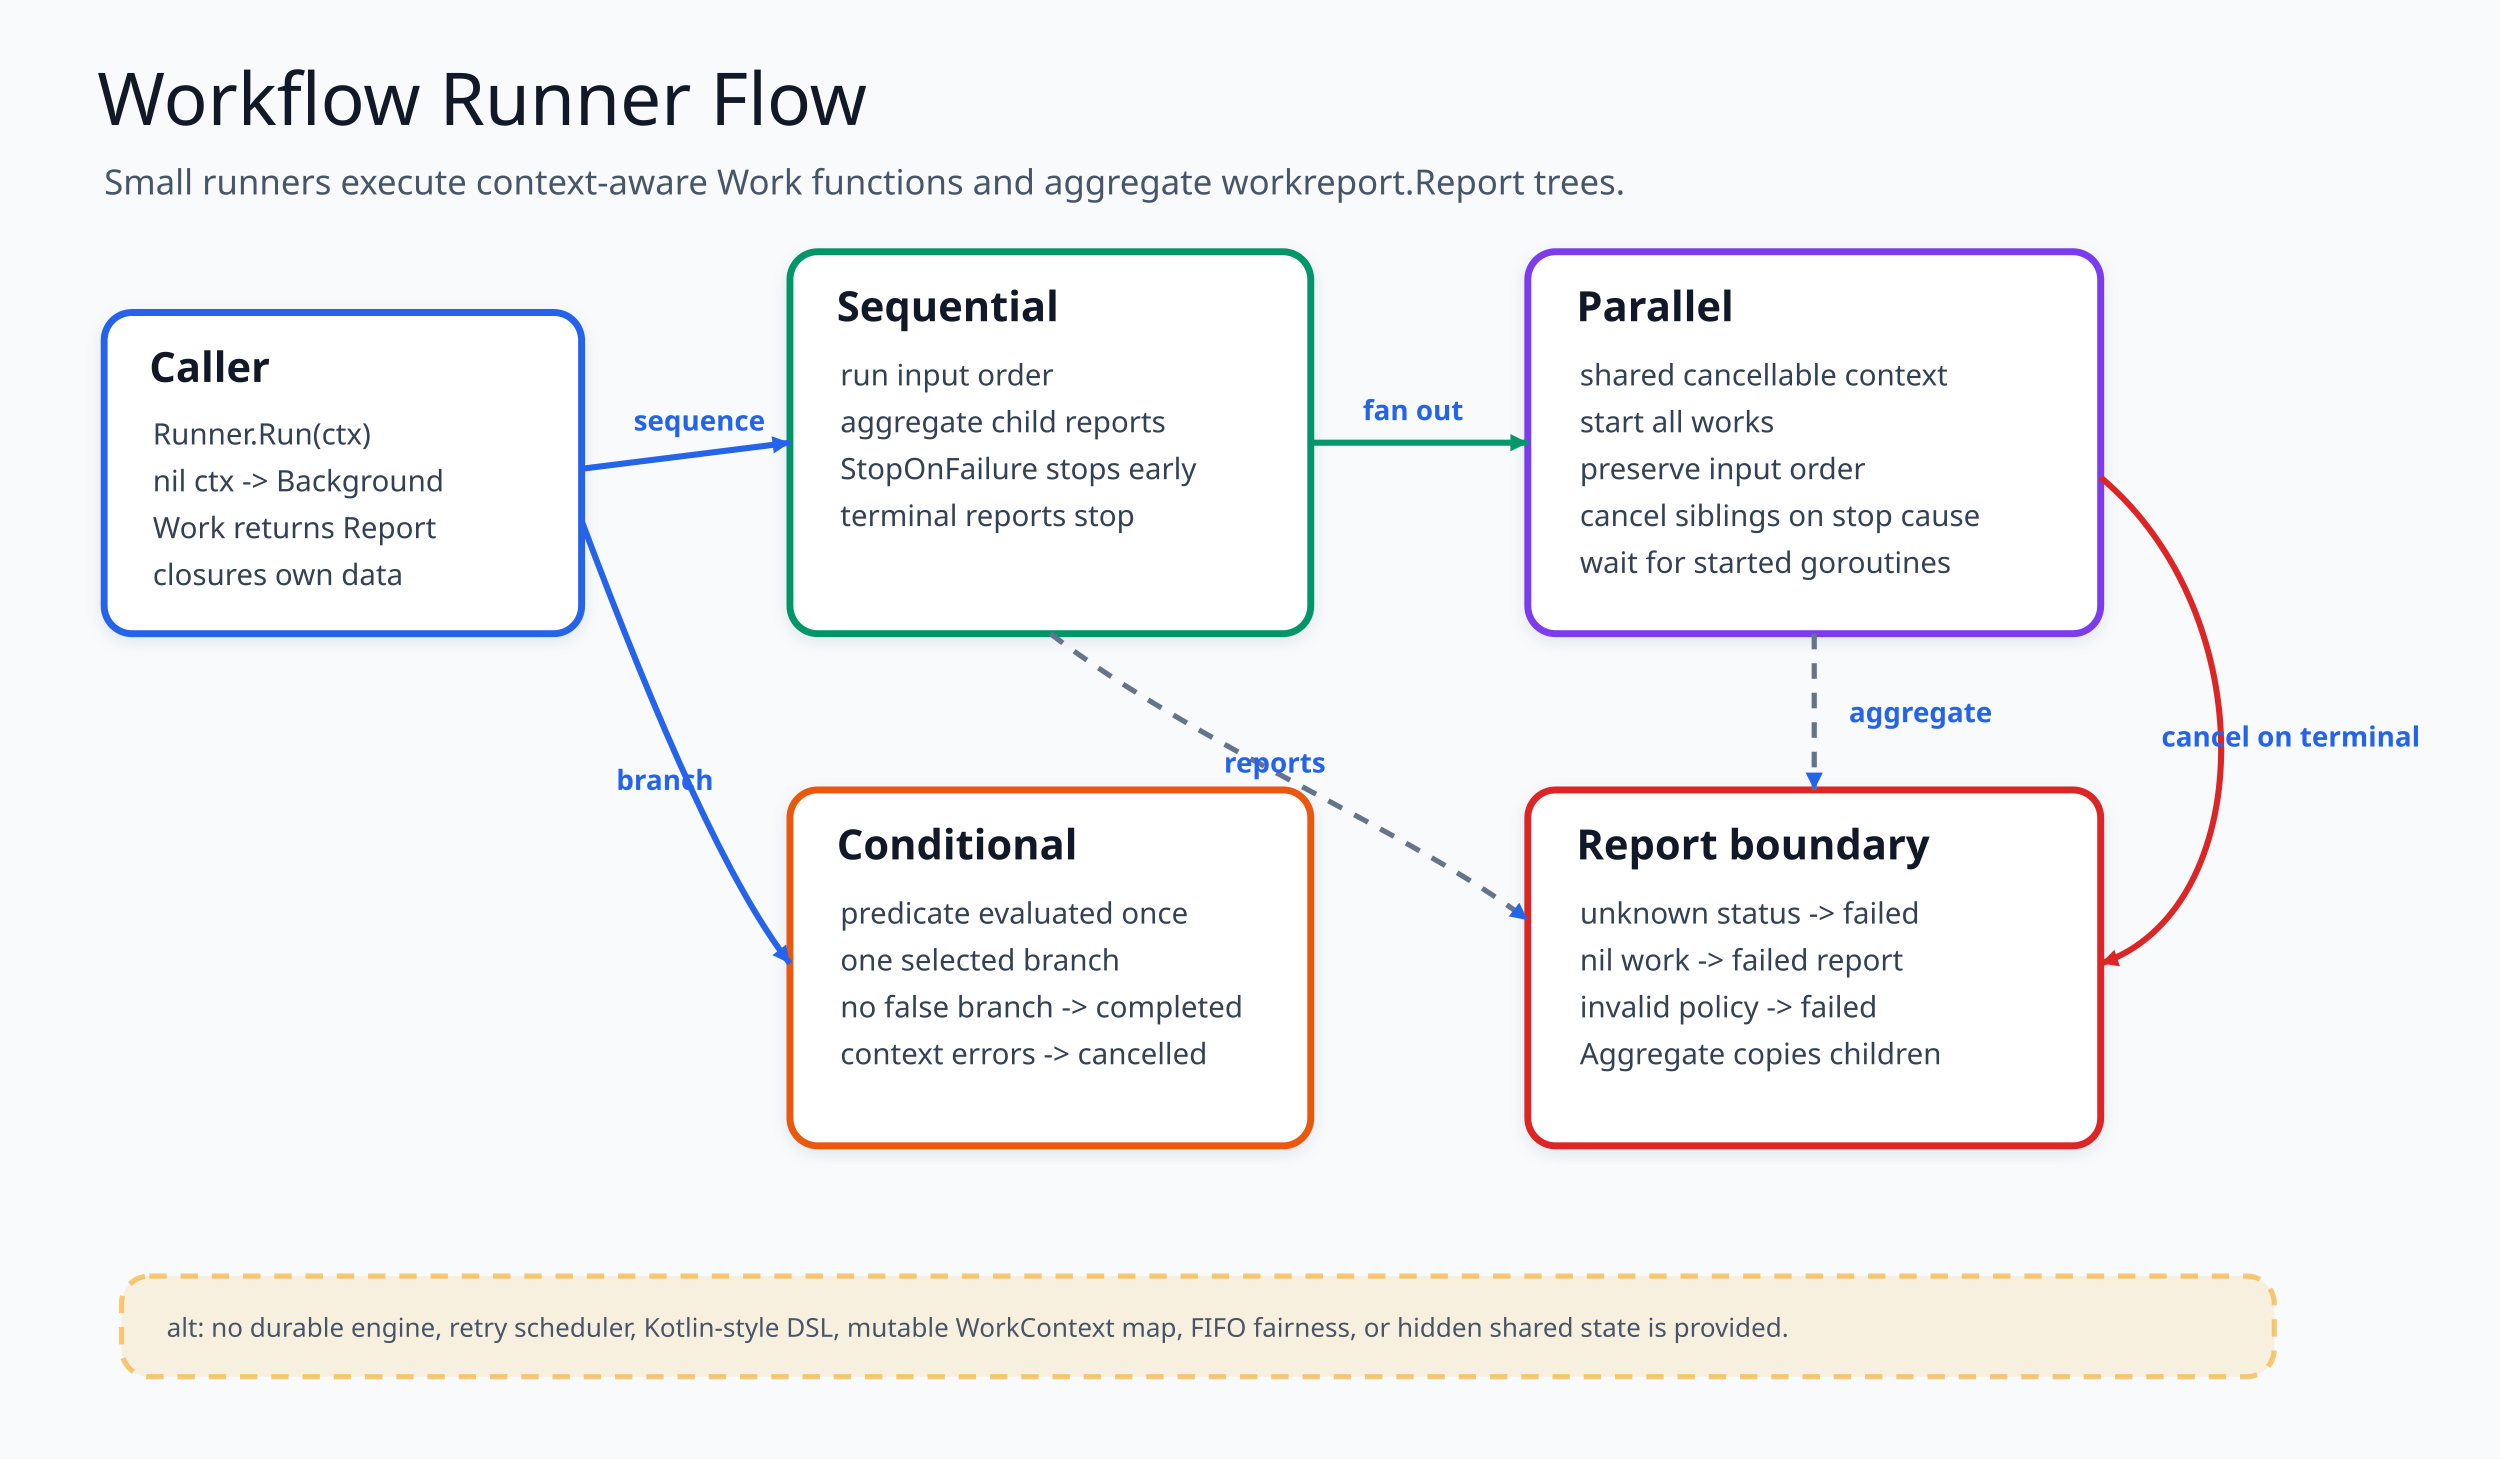
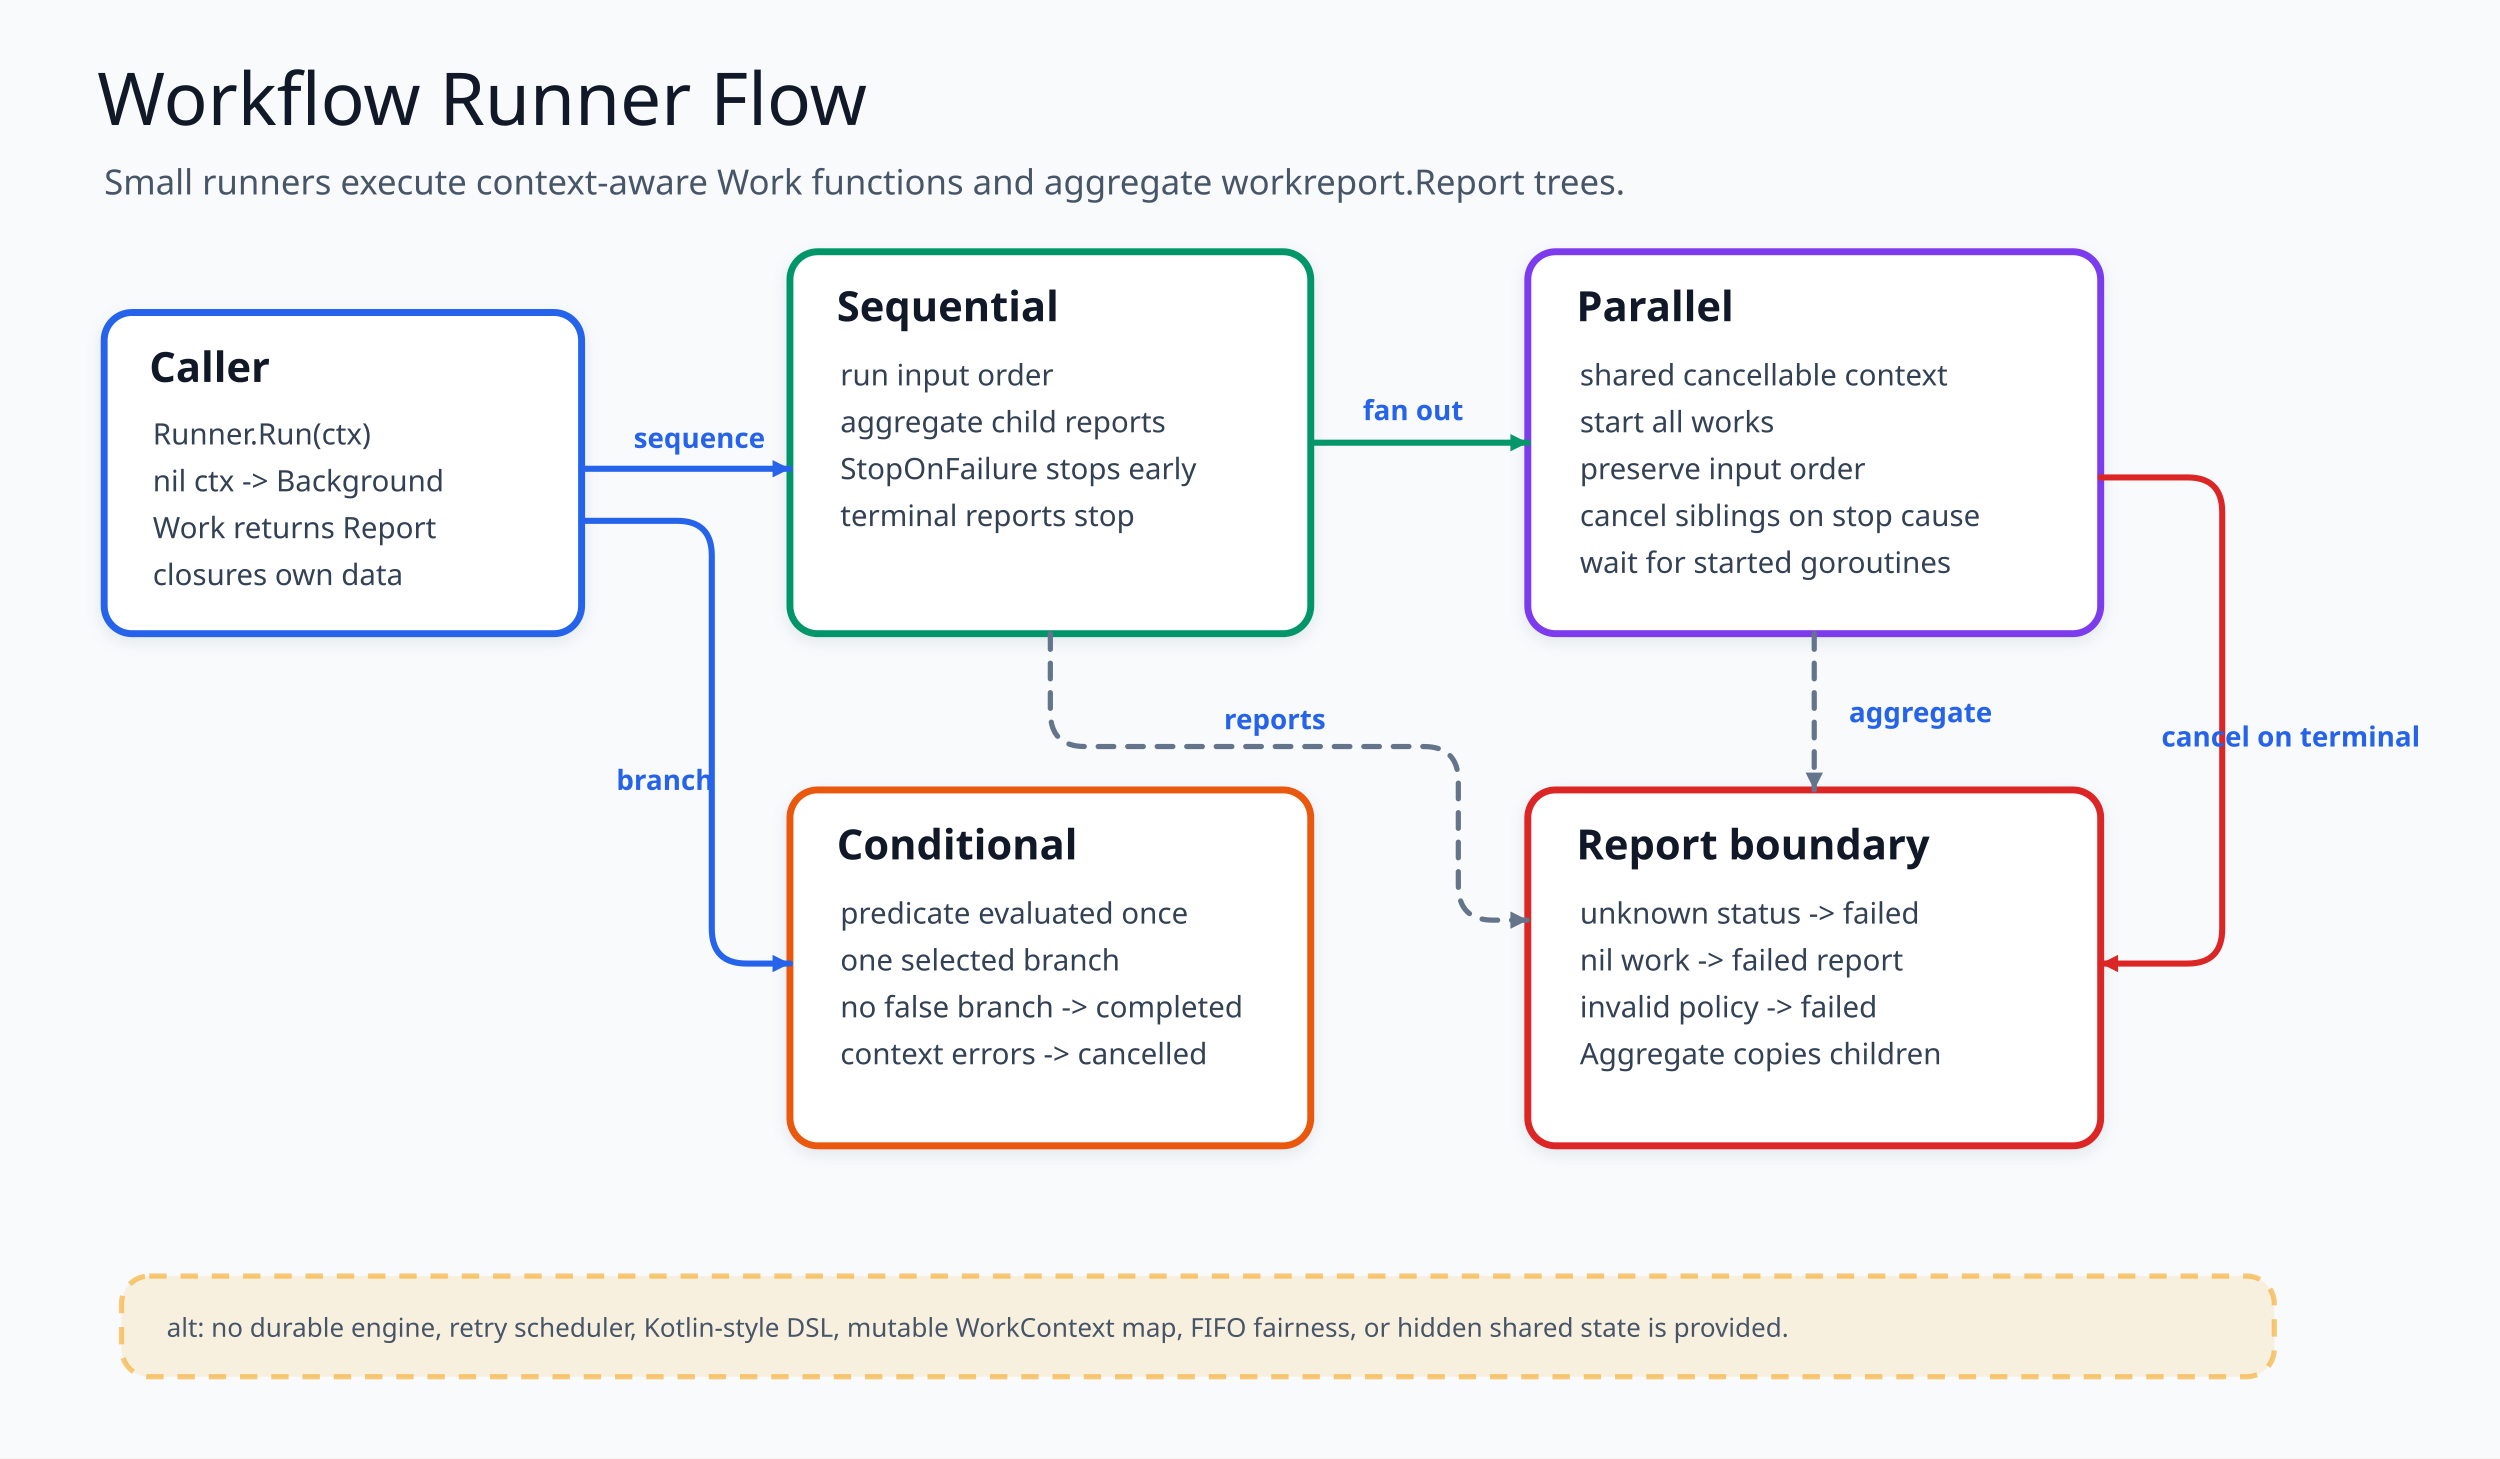
<svg xmlns="http://www.w3.org/2000/svg" width="1440" height="840" viewBox="0 0 1440 840">
  <defs>
    <marker id="arrow" markerWidth="12" markerHeight="10" refX="10" refY="5" orient="auto" markerUnits="userSpaceOnUse">
      <path d="M0,0 L10,5 L0,10 z" fill="#2563eb" />
    </marker>
    <marker id="arrow-green" markerWidth="12" markerHeight="10" refX="10" refY="5" orient="auto" markerUnits="userSpaceOnUse">
      <path d="M0,0 L10,5 L0,10 z" fill="#059669" />
    </marker>
    <marker id="arrow-red" markerWidth="12" markerHeight="10" refX="10" refY="5" orient="auto" markerUnits="userSpaceOnUse">
      <path d="M0,0 L10,5 L0,10 z" fill="#dc2626" />
    </marker>
+     <marker id="arrow-gray" markerWidth="12" markerHeight="10" refX="10" refY="5" orient="auto" markerUnits="userSpaceOnUse">
+       <path d="M0,0 L10,5 L0,10 z" fill="#64748b" />
+     </marker>
    <filter id="shadow" x="-10%" y="-10%" width="120%" height="125%">
      <feDropShadow dx="0" dy="3" stdDeviation="4" flood-color="#94a3b8" flood-opacity=".22" />
    </filter>
  </defs>
  <style>
  @font-face{font-family:'Architects Daughter';src:local('Architects Daughter');}
  @font-face{font-family:'Comic Mono';src:local('Comic Mono');}
-   .bg{fill:#f8fafc}.title{font:42px 'Architects Daughter';fill:#111827}.sub{font:20px 'Comic Mono';fill:#475569}.card-title{font:24px 'Comic Mono';font-weight:700;fill:#111827}.body{font:17px 'Comic Mono';fill:#334155}.small{font:15px 'Comic Mono';fill:#475569}.label{font:16px 'Comic Mono';fill:#2563eb;font-weight:700}.line{stroke:#2563eb;stroke-width:3.5;fill:none;marker-end:url(#arrow)}.line-green{stroke:#059669;stroke-width:3.5;fill:none;marker-end:url(#arrow-green)}.line-red{stroke:#dc2626;stroke-width:3.5;fill:none;marker-end:url(#arrow-red)}.dash{stroke:#64748b;stroke-width:3;stroke-dasharray:9 8;fill:none;marker-end:url(#arrow)}.card{fill:#fff;stroke-width:4}.alt{fill:#f59e0b;fill-opacity:.12;stroke:#f59e0b;stroke-opacity:.55;stroke-dasharray:10 8;stroke-width:3}
+   .bg{fill:#f8fafc}.title{font:42px 'Architects Daughter';fill:#111827}.sub{font:20px 'Comic Mono';fill:#475569}.card-title{font:24px 'Comic Mono';font-weight:700;fill:#111827}.body{font:17px 'Comic Mono';fill:#334155}.small{font:15px 'Comic Mono';fill:#475569}.label{font:16px 'Comic Mono';fill:#2563eb;font-weight:700}.line{stroke:#2563eb;stroke-width:3.5;fill:none;marker-end:url(#arrow);stroke-linecap:round;stroke-linejoin:round}.line-green{stroke:#059669;stroke-width:3.5;fill:none;marker-end:url(#arrow-green);stroke-linecap:round;stroke-linejoin:round}.line-red{stroke:#dc2626;stroke-width:3.5;fill:none;marker-end:url(#arrow-red);stroke-linecap:round;stroke-linejoin:round}.dash{stroke:#64748b;stroke-width:3;stroke-dasharray:9 8;fill:none;marker-end:url(#arrow-gray);stroke-linecap:round;stroke-linejoin:round}.card{fill:#fff;stroke-width:4}.alt{fill:#f59e0b;fill-opacity:.12;stroke:#f59e0b;stroke-opacity:.55;stroke-dasharray:10 8;stroke-width:3}
</style>
  <rect class="bg" width="1440" height="840" />
  <text class="title" x="56" y="72">Workflow Runner Flow</text>
  <text class="sub" x="60" y="112">Small runners execute context-aware Work functions and aggregate workreport.Report trees.</text>
  <rect class="card" x="60" y="180" width="275" height="185" rx="16" fill="#eff6ff" stroke="#2563eb" filter="url(#shadow)" />
  <text class="card-title" x="86" y="220">Caller</text>
  <text class="body" x="88" y="256">Runner.Run(ctx)</text>
  <text class="body" x="88" y="283">nil ctx -&gt; Background</text>
  <text class="body" x="88" y="310">Work returns Report</text>
  <text class="body" x="88" y="337">closures own data</text>
  <rect class="card" x="455" y="145" width="300" height="220" rx="16" fill="#ecfdf5" stroke="#059669" filter="url(#shadow)" />
  <text class="card-title" x="482" y="185">Sequential</text>
  <text class="body" x="484" y="222">run input order</text>
  <text class="body" x="484" y="249">aggregate child reports</text>
  <text class="body" x="484" y="276">StopOnFailure stops early</text>
  <text class="body" x="484" y="303">terminal reports stop</text>
  <rect class="card" x="455" y="455" width="300" height="205" rx="16" fill="#fff7ed" stroke="#ea580c" filter="url(#shadow)" />
  <text class="card-title" x="482" y="495">Conditional</text>
  <text class="body" x="484" y="532">predicate evaluated once</text>
  <text class="body" x="484" y="559">one selected branch</text>
  <text class="body" x="484" y="586">no false branch -&gt; completed</text>
  <text class="body" x="484" y="613">context errors -&gt; cancelled</text>
  <rect class="card" x="880" y="145" width="330" height="220" rx="16" fill="#f5f3ff" stroke="#7c3aed" filter="url(#shadow)" />
  <text class="card-title" x="908" y="185">Parallel</text>
  <text class="body" x="910" y="222">shared cancellable context</text>
  <text class="body" x="910" y="249">start all works</text>
  <text class="body" x="910" y="276">preserve input order</text>
  <text class="body" x="910" y="303">cancel siblings on stop cause</text>
  <text class="body" x="910" y="330">wait for started goroutines</text>
  <rect class="card" x="880" y="455" width="330" height="205" rx="16" fill="#fef2f2" stroke="#dc2626" filter="url(#shadow)" />
  <text class="card-title" x="908" y="495">Report boundary</text>
  <text class="body" x="910" y="532">unknown status -&gt; failed</text>
  <text class="body" x="910" y="559">nil work -&gt; failed report</text>
  <text class="body" x="910" y="586">invalid policy -&gt; failed</text>
  <text class="body" x="910" y="613">Aggregate copies children</text>
-   <path class="line" d="M335 270 L455 255" />
-   <text class="label" x="365" y="248">sequence</text>
-   <path class="line" d="M335 300 C380 420 420 510 455 555" />
+   <path class="line" d="M335 270H455" marker-end="url(#arrow)" />
+   <text class="label" x="365" y="258">sequence</text>
+   <path class="line" d="M335 300H390Q410 300 410 320V535Q410 555 430 555H455" marker-end="url(#arrow)" />
  <text class="label" x="355" y="455">branch</text>
-   <path class="line-green" d="M755 255 L880 255" />
+   <path class="line-green" d="M755 255H880" marker-end="url(#arrow-green)" />
  <text class="label" x="785" y="242">fan out</text>
-   <path class="dash" d="M605 365 C690 430 815 480 880 530" />
-   <text class="label" x="705" y="445">reports</text>
-   <path class="dash" d="M1045 365 L1045 455" />
+   <path class="dash" d="M605 365V410Q605 430 625 430H820Q840 430 840 450V510Q840 530 860 530H880" marker-end="url(#arrow-gray)" />
+   <text class="label" x="705" y="420">reports</text>
+   <path class="dash" d="M1045 365V455" marker-end="url(#arrow-gray)" />
  <text class="label" x="1065" y="416">aggregate</text>
-   <path class="line-red" d="M1210 275 C1305 355 1300 525 1210 555" />
+   <path class="line-red" d="M1210 275H1260Q1280 275 1280 295V535Q1280 555 1260 555H1210" marker-end="url(#arrow-red)" />
  <text class="label" x="1245" y="430">cancel on terminal</text>
  <rect class="alt" x="70" y="735" width="1240" height="58" rx="16" />
  <text class="small" x="96" y="770">alt: no durable engine, retry scheduler, Kotlin-style DSL, mutable WorkContext map, FIFO fairness, or hidden shared state is provided.</text>
</svg>
